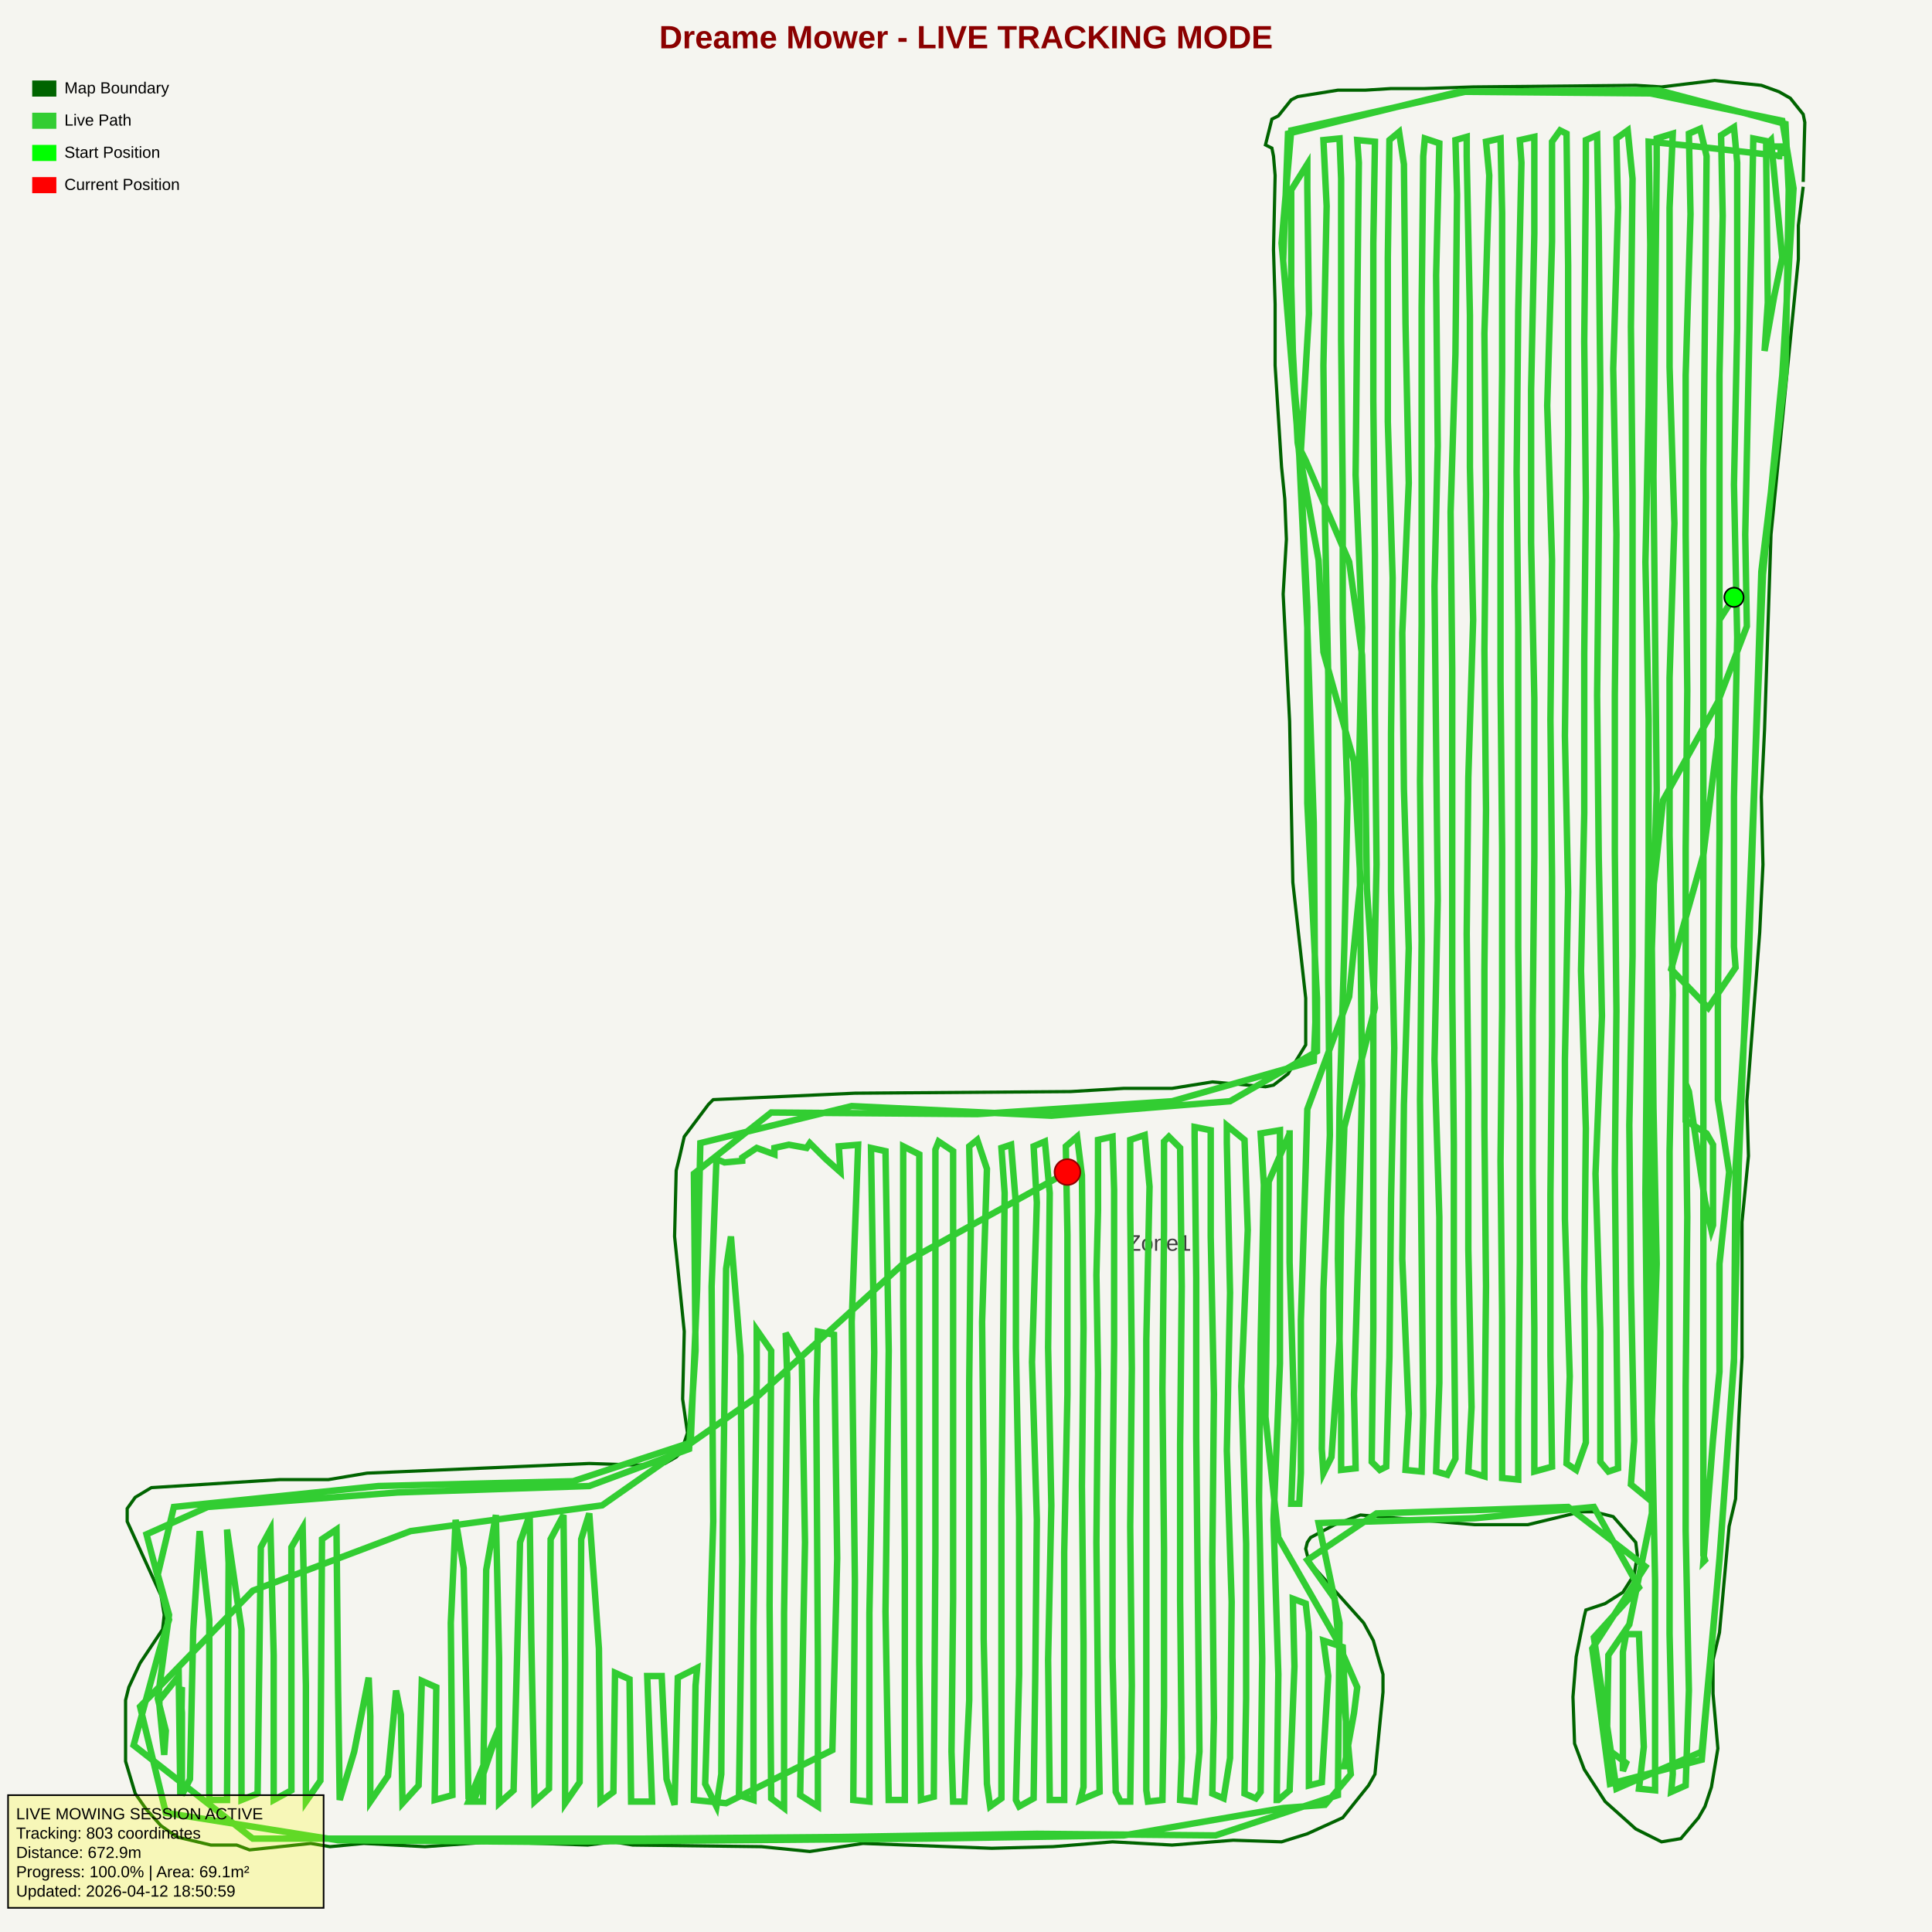
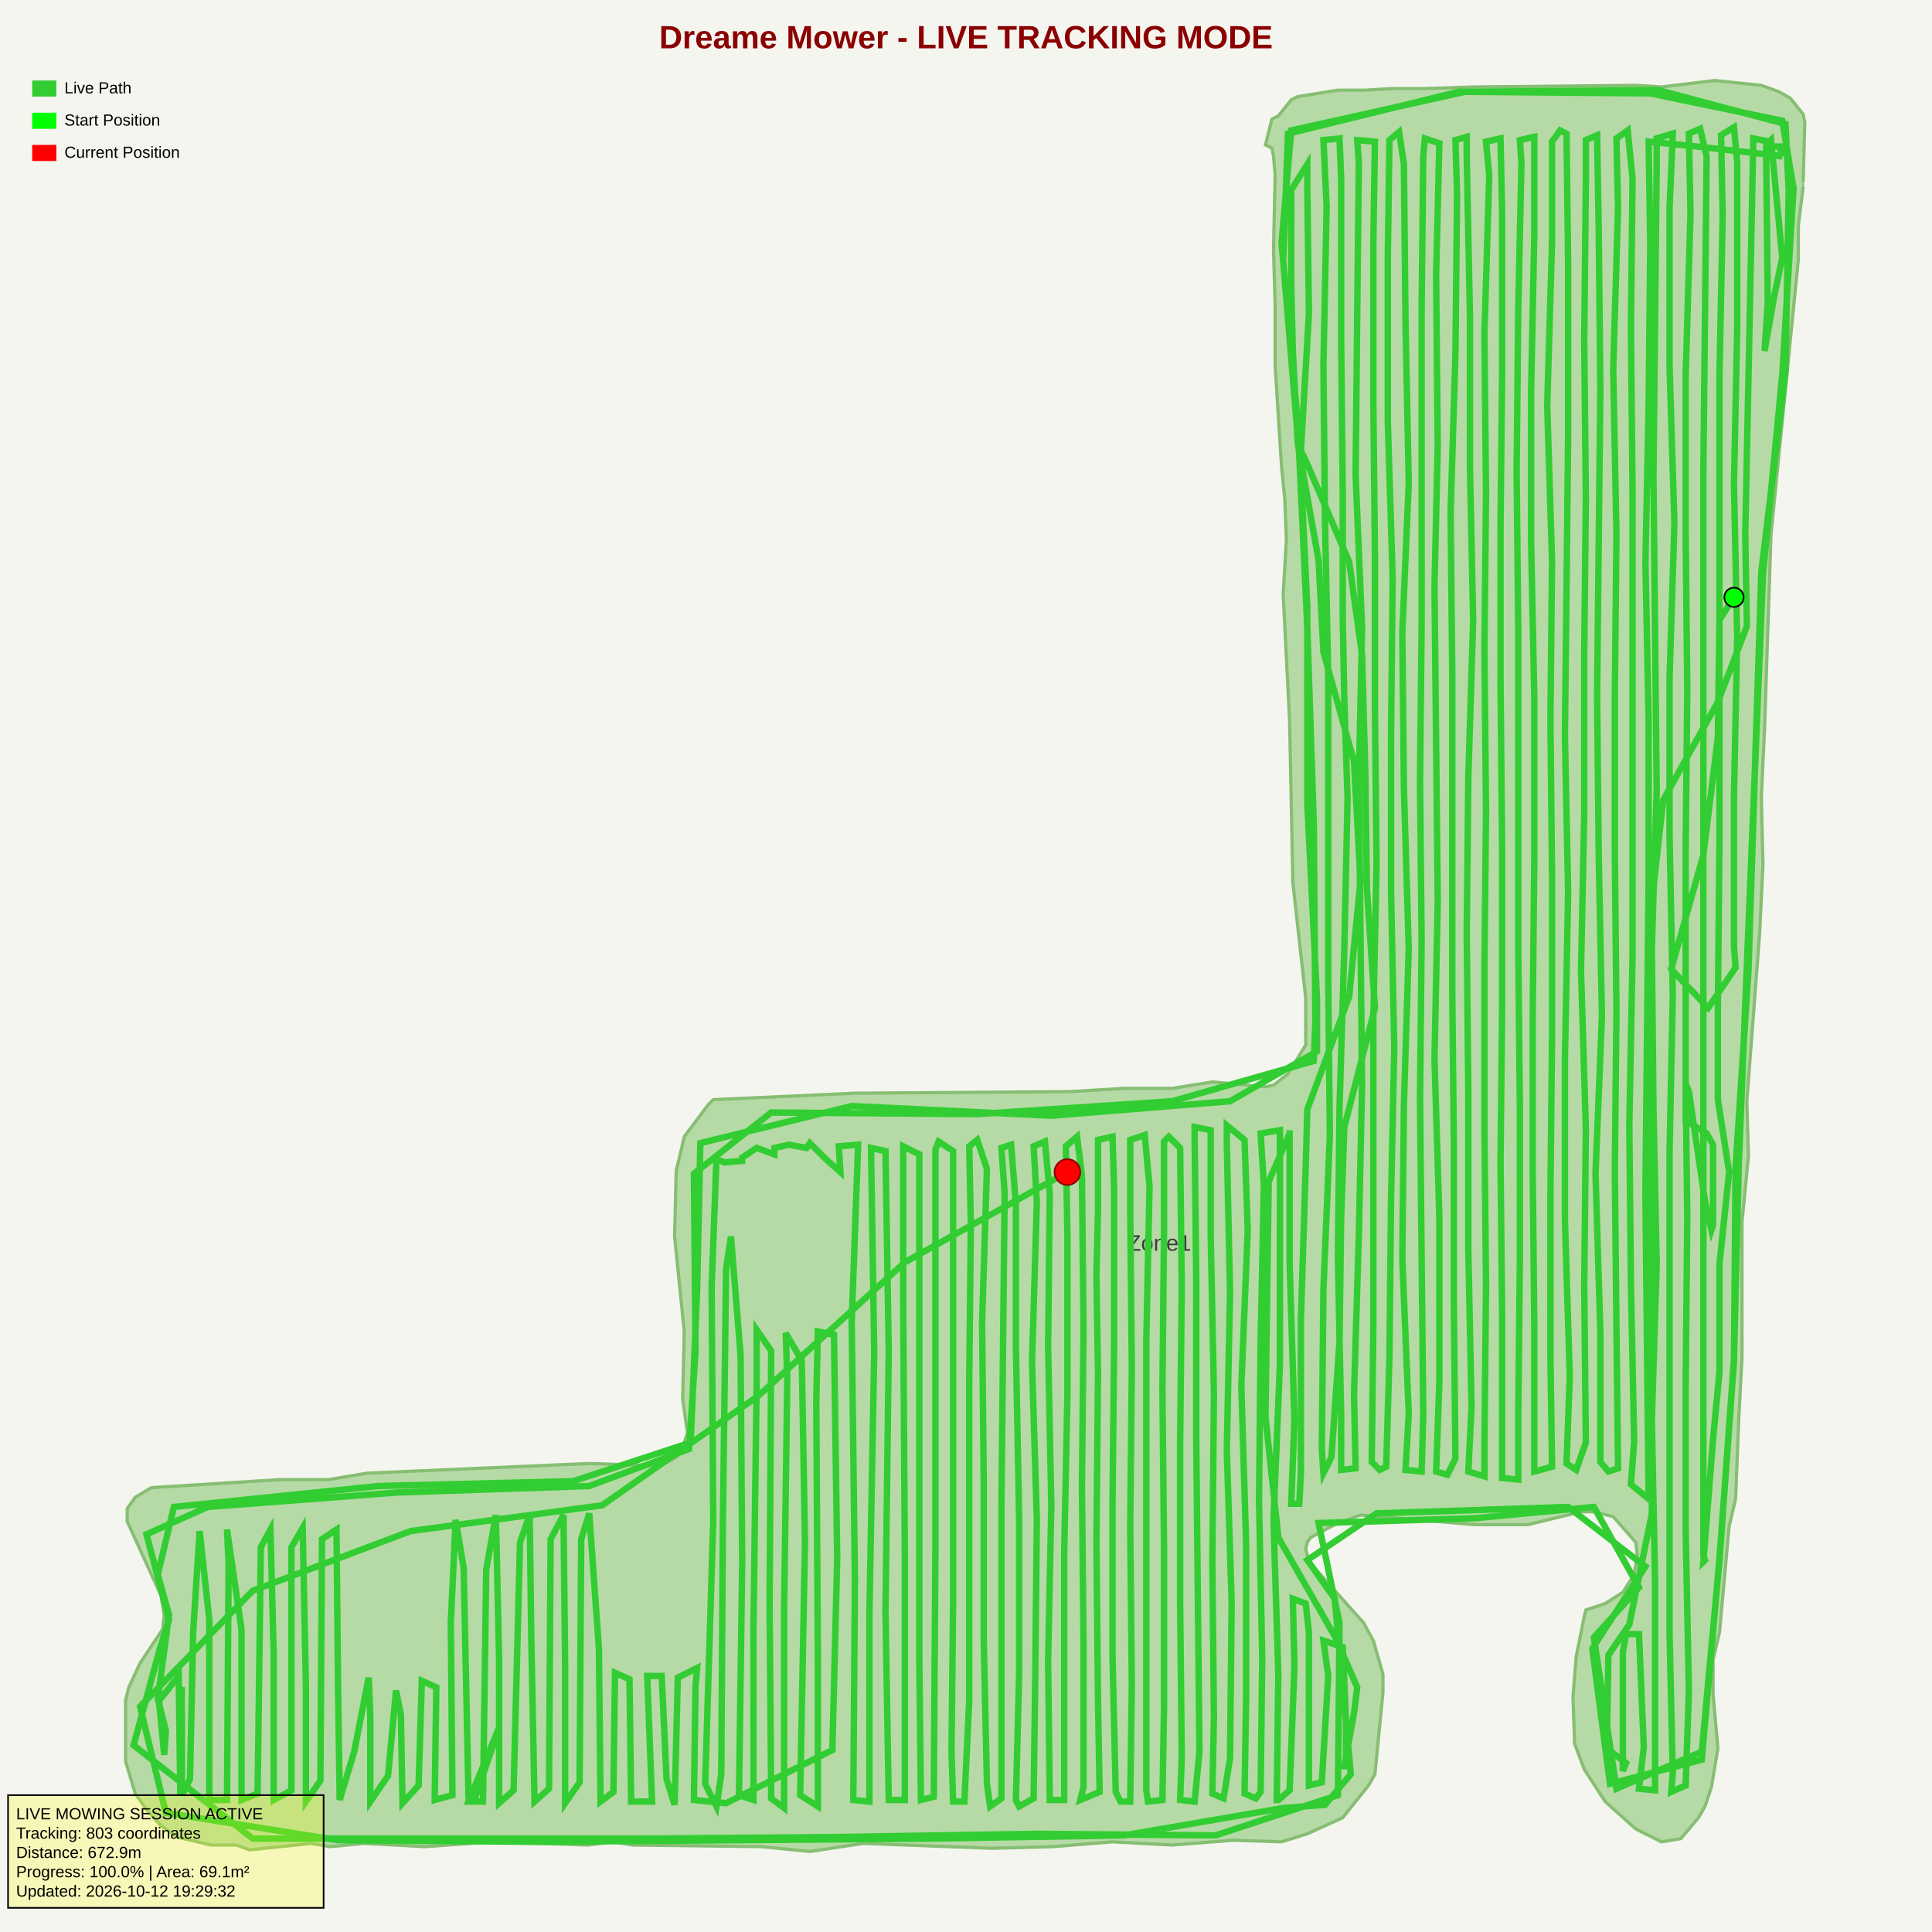
<svg xmlns="http://www.w3.org/2000/svg" width="1200" height="1200" viewBox="0 0 1200 1200">
  <rect width="100%" height="100%" fill="#f5f5f0" />
-   <path d="M 1120 113 L 1121 76 L 1120 71 L 1112 61 L 1105 57 L 1094 53 L 1065 50 L 1032 54 L 1016 53 L 915 54 L 885 55 L 864 55 L 848 56 L 831 56 L 806 60 L 802 62 L 794 72 L 790 74 L 786 90 L 790 92 L 791 97 L 792 109 L 791 155 L 792 189 L 792 227 L 796 290 L 798 310 L 799 335 L 797 369 L 801 448 L 803 548 L 811 620 L 811 649 L 800 667 L 791 674 L 786 675 L 753 672 L 728 676 L 698 676 L 665 678 L 531 679 L 443 683 L 440 686 L 425 706 L 422 719 L 420 727 L 419 768 L 425 827 L 424 869 L 427 890 L 423 902 L 420 905 L 413 909 L 396 910 L 366 909 L 228 915 L 204 919 L 174 919 L 94 924 L 84 930 L 79 937 L 79 945 L 100 991 L 102 1003 L 101 1012 L 87 1033 L 80 1048 L 78 1056 L 78 1094 L 84 1114 L 91 1124 L 100 1134 L 110 1141 L 131 1146 L 147 1146 L 155 1149 L 193 1145 L 205 1147 L 226 1145 L 264 1147 L 306 1144 L 365 1146 L 381 1144 L 393 1146 L 473 1147 L 503 1150 L 536 1145 L 616 1148 L 654 1147 L 691 1144 L 728 1146 L 766 1143 L 796 1144 L 812 1139 L 834 1129 L 850 1109 L 854 1102 L 859 1051 L 859 1040 L 853 1019 L 847 1008 L 813 970 L 811 962 L 812 958 L 814 955 L 829 947 L 845 941 L 916 947 L 941 947 L 949 947 L 982 939 L 990 939 L 1002 942 L 1016 958 L 1017 966 L 1015 978 L 1008 989 L 997 996 L 985 1000 L 984 1004 L 979 1029 L 977 1054 L 978 1083 L 984 1099 L 997 1119 L 1016 1136 L 1024 1140 L 1032 1144 L 1044 1142 L 1055 1129 L 1059 1122 L 1063 1110 L 1067 1086 L 1064 1052 L 1064 1031 L 1068 1014 L 1074 948 L 1078 931 L 1080 881 L 1082 843 L 1082 759 L 1086 718 L 1085 684 L 1093 579 L 1095 537 L 1094 495 L 1096 453 L 1100 332 L 1117 161 L 1117 140 L 1120 116" stroke="#006400" stroke-width="2" fill="none" />
+   <polygon points="1120,113 1121,76 1120,71 1112,61 1105,57 1094,53 1065,50 1032,54 1016,53 915,54 885,55 864,55 848,56 831,56 806,60 802,62 794,72 790,74 786,90 790,92 791,97 792,109 791,155 792,189 792,227 796,290 798,310 799,335 797,369 801,448 803,548 811,620 811,649 800,667 791,674 786,675 753,672 728,676 698,676 665,678 531,679 443,683 440,686 425,706 422,719 420,727 419,768 425,827 424,869 427,890 423,902 420,905 413,909 396,910 366,909 228,915 204,919 174,919 94,924 84,930 79,937 79,945 100,991 102,1003 101,1012 87,1033 80,1048 78,1056 78,1094 84,1114 91,1124 100,1134 110,1141 131,1146 147,1146 155,1149 193,1145 205,1147 226,1145 264,1147 306,1144 365,1146 381,1144 393,1146 473,1147 503,1150 536,1145 616,1148 654,1147 691,1144 728,1146 766,1143 796,1144 812,1139 834,1129 850,1109 854,1102 859,1051 859,1040 853,1019 847,1008 813,970 811,962 812,958 814,955 829,947 845,941 916,947 941,947 949,947 982,939 990,939 1002,942 1016,958 1017,966 1015,978 1008,989 997,996 985,1000 984,1004 979,1029 977,1054 978,1083 984,1099 997,1119 1016,1136 1024,1140 1032,1144 1044,1142 1055,1129 1059,1122 1063,1110 1067,1086 1064,1052 1064,1031 1068,1014 1074,948 1078,931 1080,881 1082,843 1082,759 1086,718 1085,684 1093,579 1095,537 1094,495 1096,453 1100,332 1117,161 1117,140 1120,116" fill="#a4d291c8" stroke="#86be73" />
+   <path d="M 1120 113 L 1121 76 L 1120 71 L 1112 61 L 1105 57 L 1094 53 L 1065 50 L 1032 54 L 1016 53 L 915 54 L 885 55 L 864 55 L 848 56 L 831 56 L 806 60 L 802 62 L 794 72 L 790 74 L 786 90 L 790 92 L 791 97 L 792 109 L 791 155 L 792 189 L 792 227 L 796 290 L 798 310 L 799 335 L 797 369 L 801 448 L 803 548 L 811 620 L 811 649 L 800 667 L 791 674 L 786 675 L 753 672 L 728 676 L 698 676 L 665 678 L 531 679 L 443 683 L 440 686 L 425 706 L 422 719 L 420 727 L 419 768 L 425 827 L 424 869 L 427 890 L 423 902 L 420 905 L 413 909 L 396 910 L 366 909 L 228 915 L 204 919 L 174 919 L 94 924 L 84 930 L 79 937 L 79 945 L 100 991 L 102 1003 L 101 1012 L 87 1033 L 80 1048 L 78 1056 L 78 1094 L 84 1114 L 91 1124 L 100 1134 L 110 1141 L 131 1146 L 147 1146 L 155 1149 L 193 1145 L 205 1147 L 226 1145 L 264 1147 L 306 1144 L 365 1146 L 381 1144 L 393 1146 L 473 1147 L 503 1150 L 536 1145 L 616 1148 L 654 1147 L 691 1144 L 728 1146 L 766 1143 L 796 1144 L 812 1139 L 834 1129 L 850 1109 L 854 1102 L 859 1051 L 859 1040 L 853 1019 L 847 1008 L 813 970 L 811 962 L 812 958 L 814 955 L 829 947 L 845 941 L 916 947 L 941 947 L 949 947 L 982 939 L 990 939 L 1002 942 L 1016 958 L 1017 966 L 1015 978 L 1008 989 L 997 996 L 985 1000 L 984 1004 L 979 1029 L 977 1054 L 978 1083 L 984 1099 L 997 1119 L 1016 1136 L 1024 1140 L 1032 1144 L 1044 1142 L 1055 1129 L 1059 1122 L 1063 1110 L 1067 1086 L 1064 1052 L 1064 1031 L 1068 1014 L 1074 948 L 1078 931 L 1080 881 L 1082 843 L 1082 759 L 1086 718 L 1085 684 L 1093 579 L 1095 537 L 1094 495 L 1096 453 L 1100 332 L 1117 161 L 1117 140 L 1120 116" stroke="#86be73" stroke-width="2" fill="none" />
  <text x="720" y="772" font-family="Arial, sans-serif" font-size="14" fill="#3c3c3c" text-anchor="middle" dominant-baseline="central">Zone1</text>
  <path d="M 1077 371 L 1068 385 L 1067 458 L 1058 531 L 1038 602 L 1061 626 L 1078 601 L 1077 588 L 1077 495 L 1079 396 L 1077 301 L 1079 204 L 1079 101 L 1077 79 L 1069 84 L 1070 134 L 1068 233 L 1068 331 L 1068 429 L 1068 521 L 1067 626 L 1067 683 L 1074 728 L 1068 785 L 1068 852 L 1064 894 L 1058 970 L 1059 969 L 1058 966 L 1058 877 L 1058 779 L 1058 683 L 1058 584 L 1058 486 L 1058 387 L 1058 292 L 1059 195 L 1060 97 L 1056 80 L 1049 83 L 1050 133 L 1047 233 L 1047 332 L 1048 429 L 1047 527 L 1047 626 L 1047 696 L 1060 704 L 1064 711 L 1064 761 L 1063 764 L 1059 746 L 1049 678 L 1047 673 L 1047 674 L 1048 756 L 1047 861 L 1047 951 L 1049 1050 L 1047 1109 L 1038 1113 L 1039 1102 L 1037 1015 L 1037 910 L 1037 814 L 1037 715 L 1039 618 L 1037 519 L 1037 421 L 1040 325 L 1037 228 L 1037 129 L 1039 83 L 1029 86 L 1029 102 L 1028 197 L 1027 296 L 1028 394 L 1029 491 L 1026 589 L 1027 688 L 1029 785 L 1026 882 L 1028 982 L 1028 1079 L 1028 1112 L 1018 1111 L 1021 1085 L 1018 1015 L 1010 1015 L 1008 1026 L 1008 1100 L 1010 1095 L 998 1086 L 999 1028 L 1012 1009 L 1026 940 L 1026 868 L 1026 793 L 1026 716 L 1026 647 L 1025 569 L 1033 497 L 1067 436 L 1085 389 L 1084 332 L 1086 235 L 1088 137 L 1089 86 L 1099 88 L 1100 87 L 1107 160 L 1102 184 L 1096 218 L 1098 188 L 1097 97 L 1097 91 L 1106 91 L 1106 97 L 1107 97 L 1054 91 L 1024 88 L 1025 152 L 1024 252 L 1022 349 L 1024 447 L 1024 544 L 1023 642 L 1022 741 L 1023 840 L 1024 931 L 1013 922 L 1015 895 L 1013 798 L 1012 699 L 1014 594 L 1014 495 L 1014 395 L 1014 306 L 1013 203 L 1014 111 L 1011 81 L 1004 86 L 1005 129 L 1002 229 L 1004 332 L 1003 432 L 1003 529 L 1004 628 L 1003 727 L 1004 825 L 1005 912 L 999 914 L 994 908 L 994 827 L 991 729 L 995 631 L 993 532 L 992 432 L 993 336 L 994 242 L 993 143 L 992 84 L 985 87 L 985 112 L 984 212 L 985 309 L 984 406 L 984 505 L 982 603 L 985 701 L 984 799 L 985 896 L 979 913 L 973 909 L 975 855 L 972 757 L 972 658 L 974 554 L 972 457 L 973 365 L 974 270 L 974 165 L 973 83 L 969 81 L 964 88 L 964 150 L 961 252 L 964 348 L 963 447 L 964 545 L 964 643 L 963 742 L 963 842 L 964 911 L 953 914 L 953 910 L 953 825 L 952 728 L 952 631 L 953 532 L 953 434 L 951 337 L 951 242 L 953 145 L 953 85 L 944 87 L 945 101 L 943 193 L 942 293 L 943 390 L 943 489 L 943 588 L 944 686 L 944 784 L 943 882 L 943 919 L 933 918 L 933 907 L 933 818 L 932 721 L 933 626 L 933 527 L 932 423 L 932 326 L 933 231 L 933 132 L 932 86 L 923 88 L 925 109 L 922 207 L 923 307 L 922 404 L 923 503 L 922 602 L 922 700 L 923 799 L 922 898 L 922 917 L 912 914 L 914 874 L 912 776 L 912 679 L 911 580 L 912 483 L 915 385 L 913 290 L 913 196 L 911 97 L 911 85 L 904 87 L 905 121 L 904 220 L 901 318 L 902 416 L 902 515 L 902 614 L 903 711 L 903 809 L 904 906 L 899 916 L 892 914 L 894 859 L 894 756 L 891 658 L 893 559 L 892 462 L 891 364 L 893 277 L 892 171 L 894 89 L 885 86 L 884 97 L 883 191 L 883 291 L 883 388 L 882 485 L 883 584 L 882 683 L 883 781 L 884 879 L 883 914 L 873 913 L 875 878 L 871 782 L 872 686 L 875 589 L 872 490 L 871 393 L 875 300 L 873 201 L 872 102 L 869 82 L 863 87 L 862 160 L 862 262 L 865 359 L 864 456 L 864 553 L 866 651 L 864 745 L 863 843 L 861 911 L 857 913 L 852 908 L 853 825 L 853 730 L 853 633 L 855 537 L 854 441 L 854 345 L 853 249 L 853 151 L 854 88 L 843 87 L 844 101 L 843 194 L 842 295 L 846 390 L 844 484 L 845 577 L 846 674 L 844 767 L 841 866 L 842 912 L 833 913 L 833 879 L 831 782 L 832 688 L 835 588 L 837 496 L 835 436 L 834 384 L 834 306 L 833 211 L 833 111 L 832 86 L 822 87 L 824 128 L 822 227 L 823 325 L 825 420 L 825 516 L 825 610 L 826 705 L 822 801 L 821 900 L 822 915 L 827 905 L 832 833 L 833 756 L 835 700 L 854 626 L 849 552 L 848 479 L 846 407 L 838 349 L 811 286 L 808 280 L 813 195 L 812 117 L 812 102 L 802 118 L 802 177 L 803 218 L 806 275 L 819 348 L 822 405 L 841 473 L 845 547 L 838 619 L 812 689 L 811 725 L 808 820 L 808 915 L 807 934 L 802 934 L 804 882 L 801 784 L 801 702 L 801 704 L 788 734 L 787 807 L 786 880 L 794 955 L 830 1018 L 843 1048 L 841 1064 L 835 1097 L 836 1097 L 836 1068 L 834 1023 L 822 1019 L 825 1041 L 821 1107 L 813 1109 L 813 1103 L 813 1014 L 811 996 L 803 993 L 804 1035 L 801 1112 L 794 1118 L 793 1118 L 794 1040 L 791 944 L 795 847 L 795 751 L 795 702 L 783 704 L 785 736 L 783 834 L 782 932 L 784 1030 L 783 1113 L 780 1117 L 773 1114 L 774 1055 L 774 959 L 771 861 L 775 764 L 773 708 L 762 699 L 762 710 L 764 803 L 762 901 L 765 995 L 764 1092 L 760 1117 L 753 1114 L 754 1067 L 753 970 L 754 866 L 752 768 L 752 702 L 742 700 L 742 706 L 743 794 L 743 893 L 744 992 L 745 1088 L 742 1119 L 733 1118 L 734 1092 L 733 994 L 733 897 L 734 799 L 733 713 L 726 706 L 723 709 L 723 764 L 722 863 L 723 962 L 723 1060 L 722 1118 L 713 1119 L 712 1112 L 712 1027 L 712 931 L 712 832 L 714 737 L 711 705 L 702 708 L 702 751 L 703 850 L 702 948 L 703 1047 L 702 1119 L 696 1119 L 693 1113 L 691 1029 L 691 933 L 692 835 L 692 739 L 691 706 L 682 708 L 682 752 L 681 792 L 682 853 L 681 958 L 682 1057 L 683 1113 L 671 1118 L 673 1110 L 673 1021 L 672 923 L 673 825 L 672 730 L 669 706 L 662 712 L 663 767 L 663 866 L 661 964 L 661 1061 L 661 1118 L 652 1118 L 652 1116 L 651 1031 L 653 935 L 651 837 L 652 741 L 649 709 L 642 712 L 644 747 L 641 846 L 644 944 L 643 1043 L 642 1117 L 633 1122 L 631 1118 L 633 1040 L 633 943 L 631 837 L 631 748 L 628 711 L 622 713 L 624 741 L 623 837 L 622 935 L 622 1041 L 622 1117 L 615 1122 L 613 1108 L 611 1018 L 611 919 L 610 821 L 613 726 L 607 708 L 602 712 L 603 760 L 602 859 L 602 957 L 602 1056 L 599 1119 L 592 1119 L 591 1088 L 592 993 L 592 895 L 592 799 L 592 715 L 583 709 L 581 714 L 581 962 L 580 1116 L 572 1118 L 571 1032 L 571 870 L 571 717 L 561 712 L 561 809 L 562 967 L 562 1118 L 552 1118 L 550 1001 L 552 839 L 550 715 L 541 713 L 543 840 L 540 1002 L 540 1119 L 530 1118 L 531 982 L 529 821 L 533 711 L 521 712 L 522 728 L 513 720 L 503 710 L 501 713 L 490 711 L 481 713 L 481 717 L 470 713 L 461 719 L 461 721 L 450 722 L 445 720 L 442 799 L 443 945 L 438 1108 L 445 1122 L 448 1102 L 449 945 L 451 788 L 454 768 L 460 842 L 461 970 L 459 1115 L 468 1118 L 468 1011 L 470 856 L 470 826 L 479 839 L 478 997 L 479 1117 L 487 1123 L 487 1002 L 489 856 L 488 828 L 498 845 L 500 958 L 497 1115 L 508 1122 L 508 1030 L 507 870 L 508 827 L 518 829 L 520 968 L 517 1087 L 451 1120 L 431 1118 L 432 1047 L 433 1036 L 421 1042 L 419 1121 L 414 1105 L 411 1041 L 402 1041 L 405 1119 L 392 1119 L 391 1043 L 382 1039 L 381 1113 L 373 1119 L 372 1024 L 366 940 L 361 956 L 360 1107 L 351 1120 L 351 1033 L 350 941 L 342 956 L 341 1111 L 332 1119 L 330 1018 L 329 941 L 323 958 L 319 1112 L 310 1120 L 310 1030 L 308 941 L 302 975 L 300 1119 L 291 1119 L 310 1073 L 295 1117 L 291 1116 L 288 974 L 283 944 L 280 1008 L 281 1115 L 270 1118 L 271 1048 L 262 1044 L 260 1109 L 250 1120 L 249 1065 L 246 1050 L 241 1103 L 230 1119 L 230 1066 L 229 1042 L 220 1088 L 211 1118 L 210 1050 L 209 950 L 200 956 L 199 1106 L 190 1119 L 190 1047 L 188 949 L 181 961 L 181 1112 L 170 1118 L 170 1028 L 168 950 L 162 961 L 160 1114 L 150 1118 L 150 1012 L 141 950 L 142 971 L 141 1118 L 130 1118 L 130 1006 L 124 951 L 120 1013 L 118 1105 L 113 1115 L 113 1064 L 112 1050 L 113 1048 L 112 1113 L 112 1115 L 111 1041 L 99 1056 L 99 1059 L 102 1090 L 103 1075 L 98 1055 L 105 1003 L 98 978 L 108 936 L 235 923 L 356 920 L 429 896 L 433 801 L 435 710 L 529 687 L 653 693 L 764 684 L 818 653 L 818 620 L 812 499 L 812 377 L 807 273 L 796 151 L 802 81 L 910 57 L 1030 56 L 1109 77 L 1111 118 L 1109 231 L 1094 355 L 1090 478 L 1085 600 L 1080 723 L 1077 844 L 1068 969 L 1057 1088 L 1004 1111 L 990 1017 L 1018 986 L 990 936 L 916 943 L 819 946 L 832 1008 L 831 1115 L 755 1140 L 644 1139 L 521 1141 L 399 1142 L 277 1142 L 157 1142 L 83 1084 L 99 1025 L 105 1006 L 91 953 L 129 936 L 247 927 L 366 923 L 428 900 L 432 839 L 431 729 L 479 691 L 607 692 L 728 684 L 816 659 L 817 635 L 816 511 L 812 390 L 807 283 L 797 162 L 800 83 L 906 57 L 1025 58 L 1107 75 L 1114 117 L 1107 233 L 1095 357 L 1090 479 L 1086 603 L 1078 725 L 1077 846 L 1068 968 L 1057 1093 L 1000 1108 L 989 1024 L 1022 973 L 974 936 L 855 940 L 812 969 L 829 993 L 839 1102 L 823 1121 L 797 1123 L 698 1140 L 575 1142 L 455 1143 L 333 1144 L 210 1143 L 103 1126 L 87 1060 L 157 988 L 255 951 L 374 935 L 471 867 L 562 784 L 663 728" stroke="#32cd32" stroke-width="4" fill="none" />
  <circle cx="1077" cy="371" r="6" fill="#00ff00" stroke="#000000" />
  <circle cx="663" cy="728" r="8" fill="#ff0000" stroke="#8b0000" />
  <text x="600" y="30" font-family="Arial, sans-serif" font-size="20" font-weight="bold" fill="#8b0000" text-anchor="middle">Dreame Mower - LIVE TRACKING MODE</text>
-   <rect x="20" y="50" width="15" height="10" fill="#006400" />
-   <text x="40" y="58" font-family="Arial, sans-serif" font-size="10" fill="#000000">Map Boundary</text>
-   <rect x="20" y="70" width="15" height="10" fill="#32cd32" />
-   <text x="40" y="78" font-family="Arial, sans-serif" font-size="10" fill="#000000">Live Path</text>
-   <rect x="20" y="90" width="15" height="10" fill="#00ff00" />
-   <text x="40" y="98" font-family="Arial, sans-serif" font-size="10" fill="#000000">Start Position</text>
-   <rect x="20" y="110" width="15" height="10" fill="#ff0000" />
-   <text x="40" y="118" font-family="Arial, sans-serif" font-size="10" fill="#000000">Current Position</text>
+   <rect x="20" y="50" width="15" height="10" fill="#32cd32" />
+   <text x="40" y="58" font-family="Arial, sans-serif" font-size="10" fill="#000000">Live Path</text>
+   <rect x="20" y="70" width="15" height="10" fill="#00ff00" />
+   <text x="40" y="78" font-family="Arial, sans-serif" font-size="10" fill="#000000">Start Position</text>
+   <rect x="20" y="90" width="15" height="10" fill="#ff0000" />
+   <text x="40" y="98" font-family="Arial, sans-serif" font-size="10" fill="#000000">Current Position</text>
  <g>
    <rect x="5" y="1115" width="196.0" height="70" fill="#ffff003b" stroke="#000000" />
    <text x="10" y="1130" font-family="Arial, sans-serif" font-size="10" fill="#000000">LIVE MOWING SESSION ACTIVE</text>
    <text x="10" y="1142" font-family="Arial, sans-serif" font-size="10" fill="#000000">Tracking: 803 coordinates</text>
    <text x="10" y="1154" font-family="Arial, sans-serif" font-size="10" fill="#000000">Distance: 672.9m</text>
    <text x="10" y="1166" font-family="Arial, sans-serif" font-size="10" fill="#000000">Progress: 100.0% | Area: 69.1m²</text>
-     <text x="10" y="1178" font-family="Arial, sans-serif" font-size="10" fill="#000000">Updated: 2026-04-12 18:50:59</text>
+     <text x="10" y="1178" font-family="Arial, sans-serif" font-size="10" fill="#000000">Updated: 2026-10-12 19:29:32</text>
  </g>
</svg>
